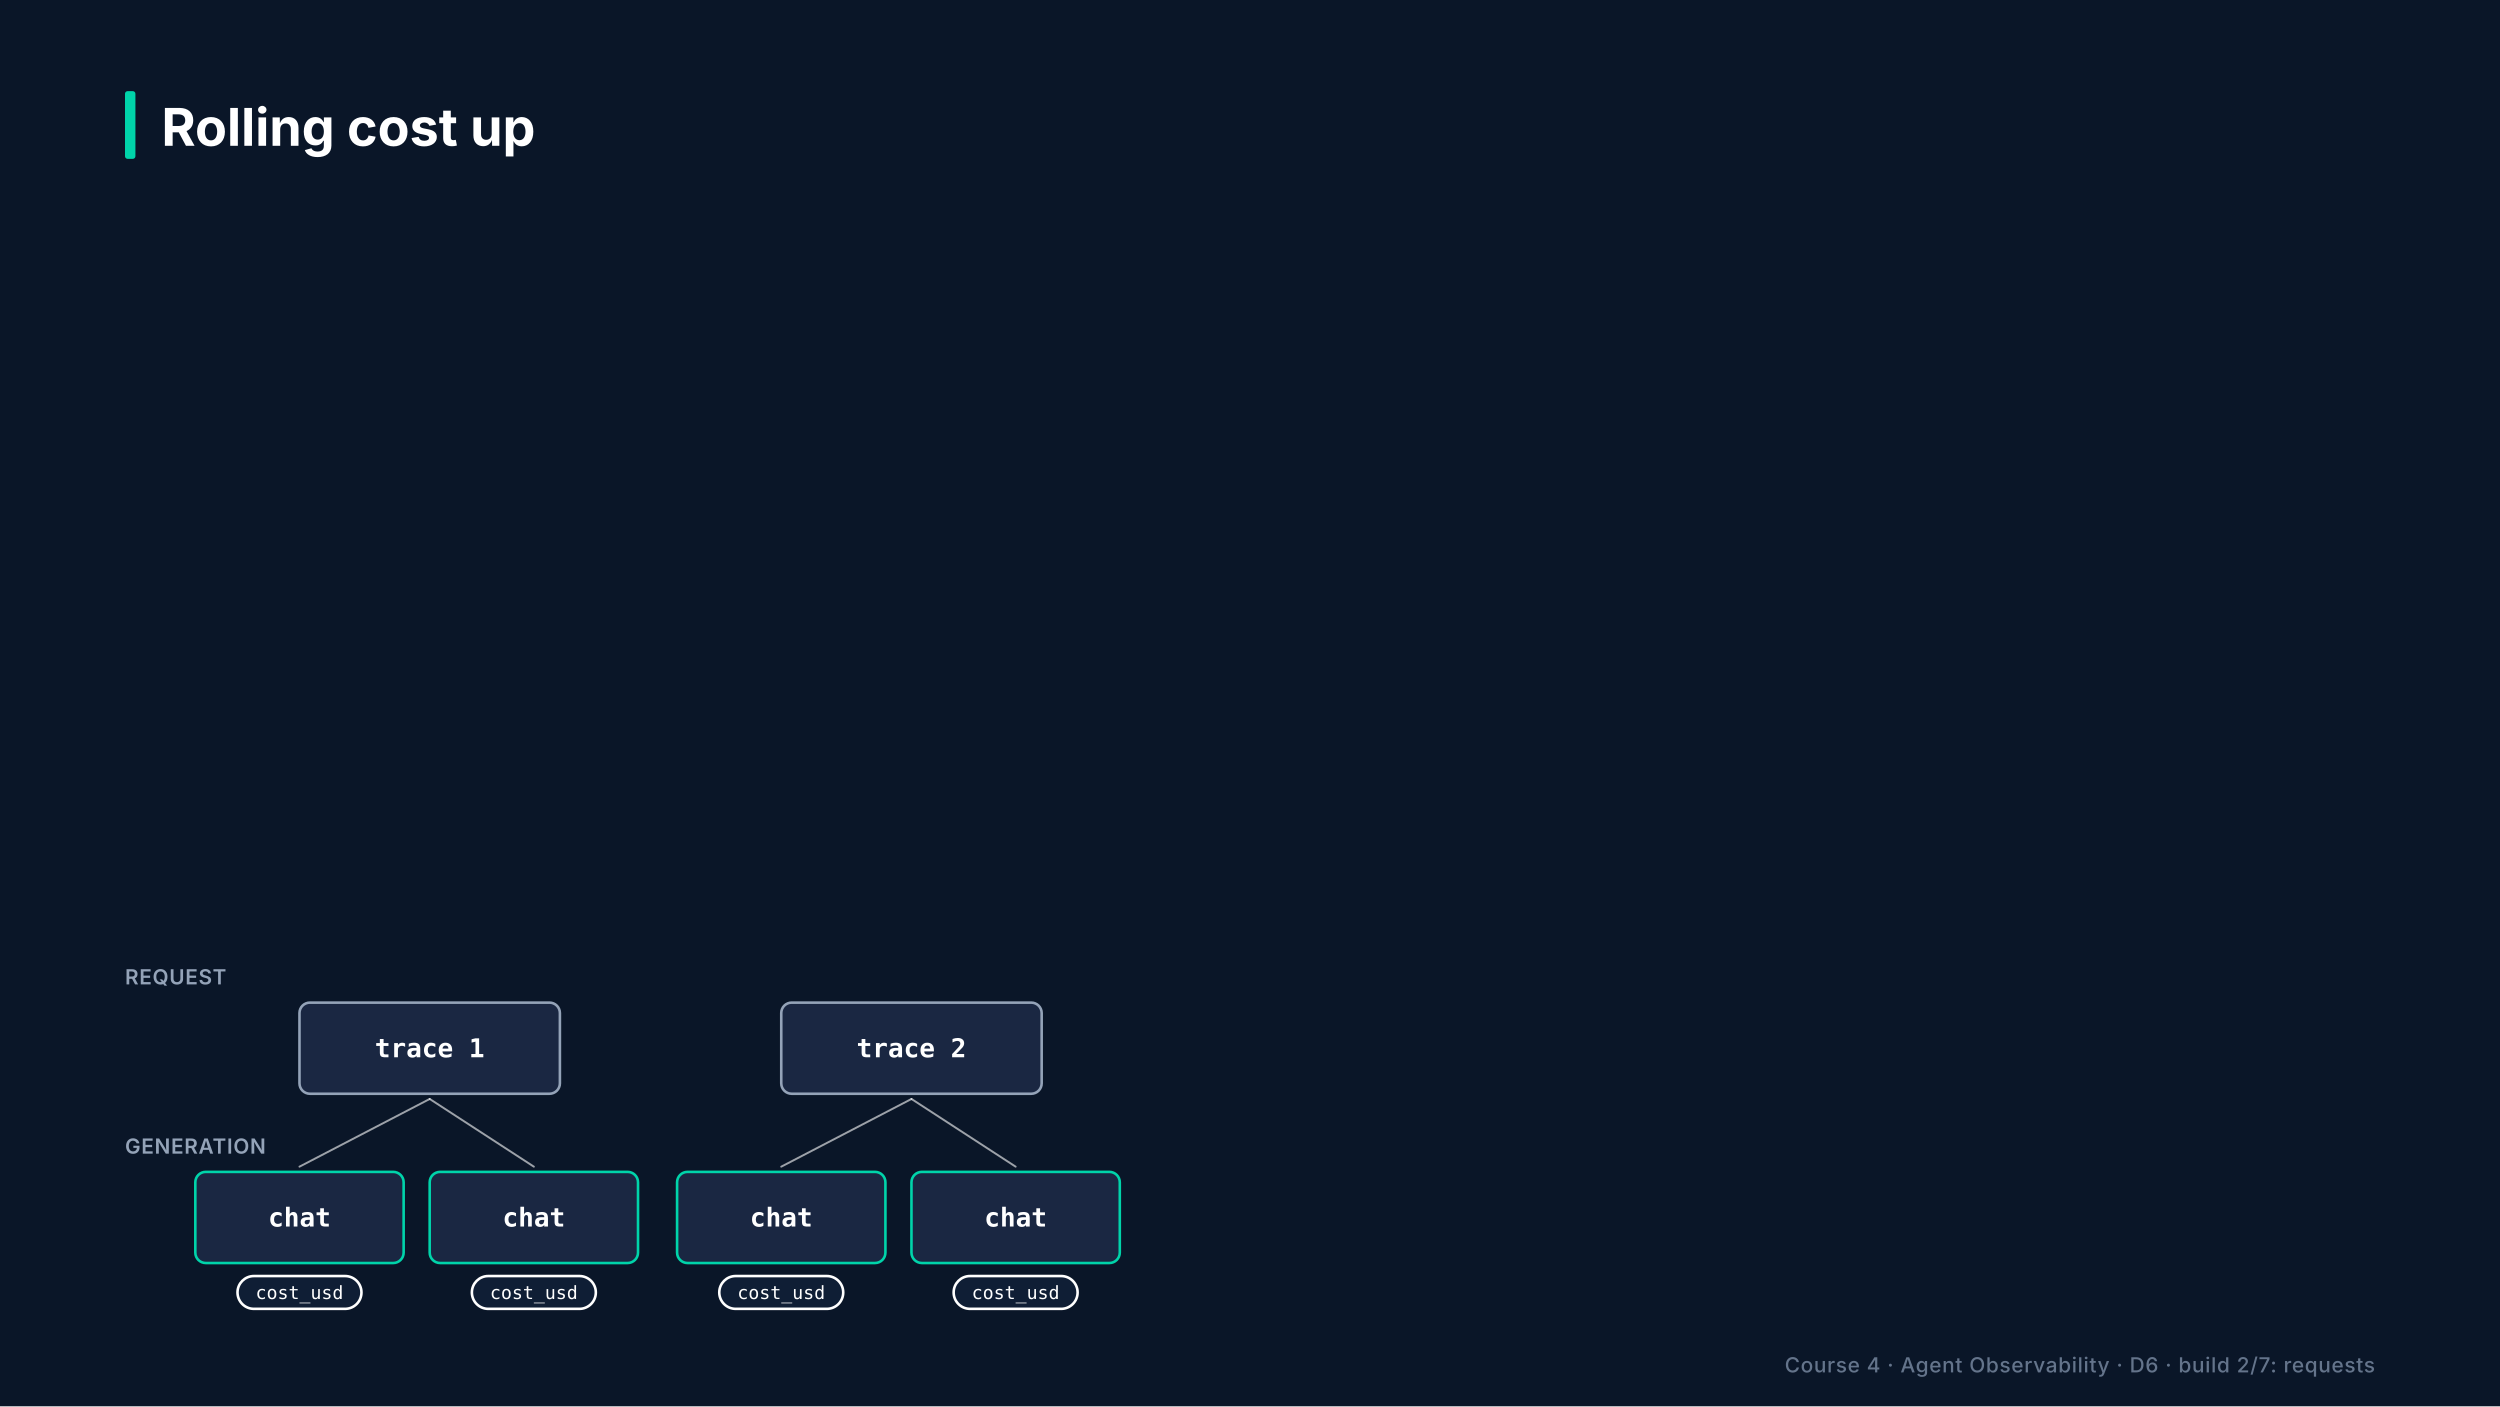
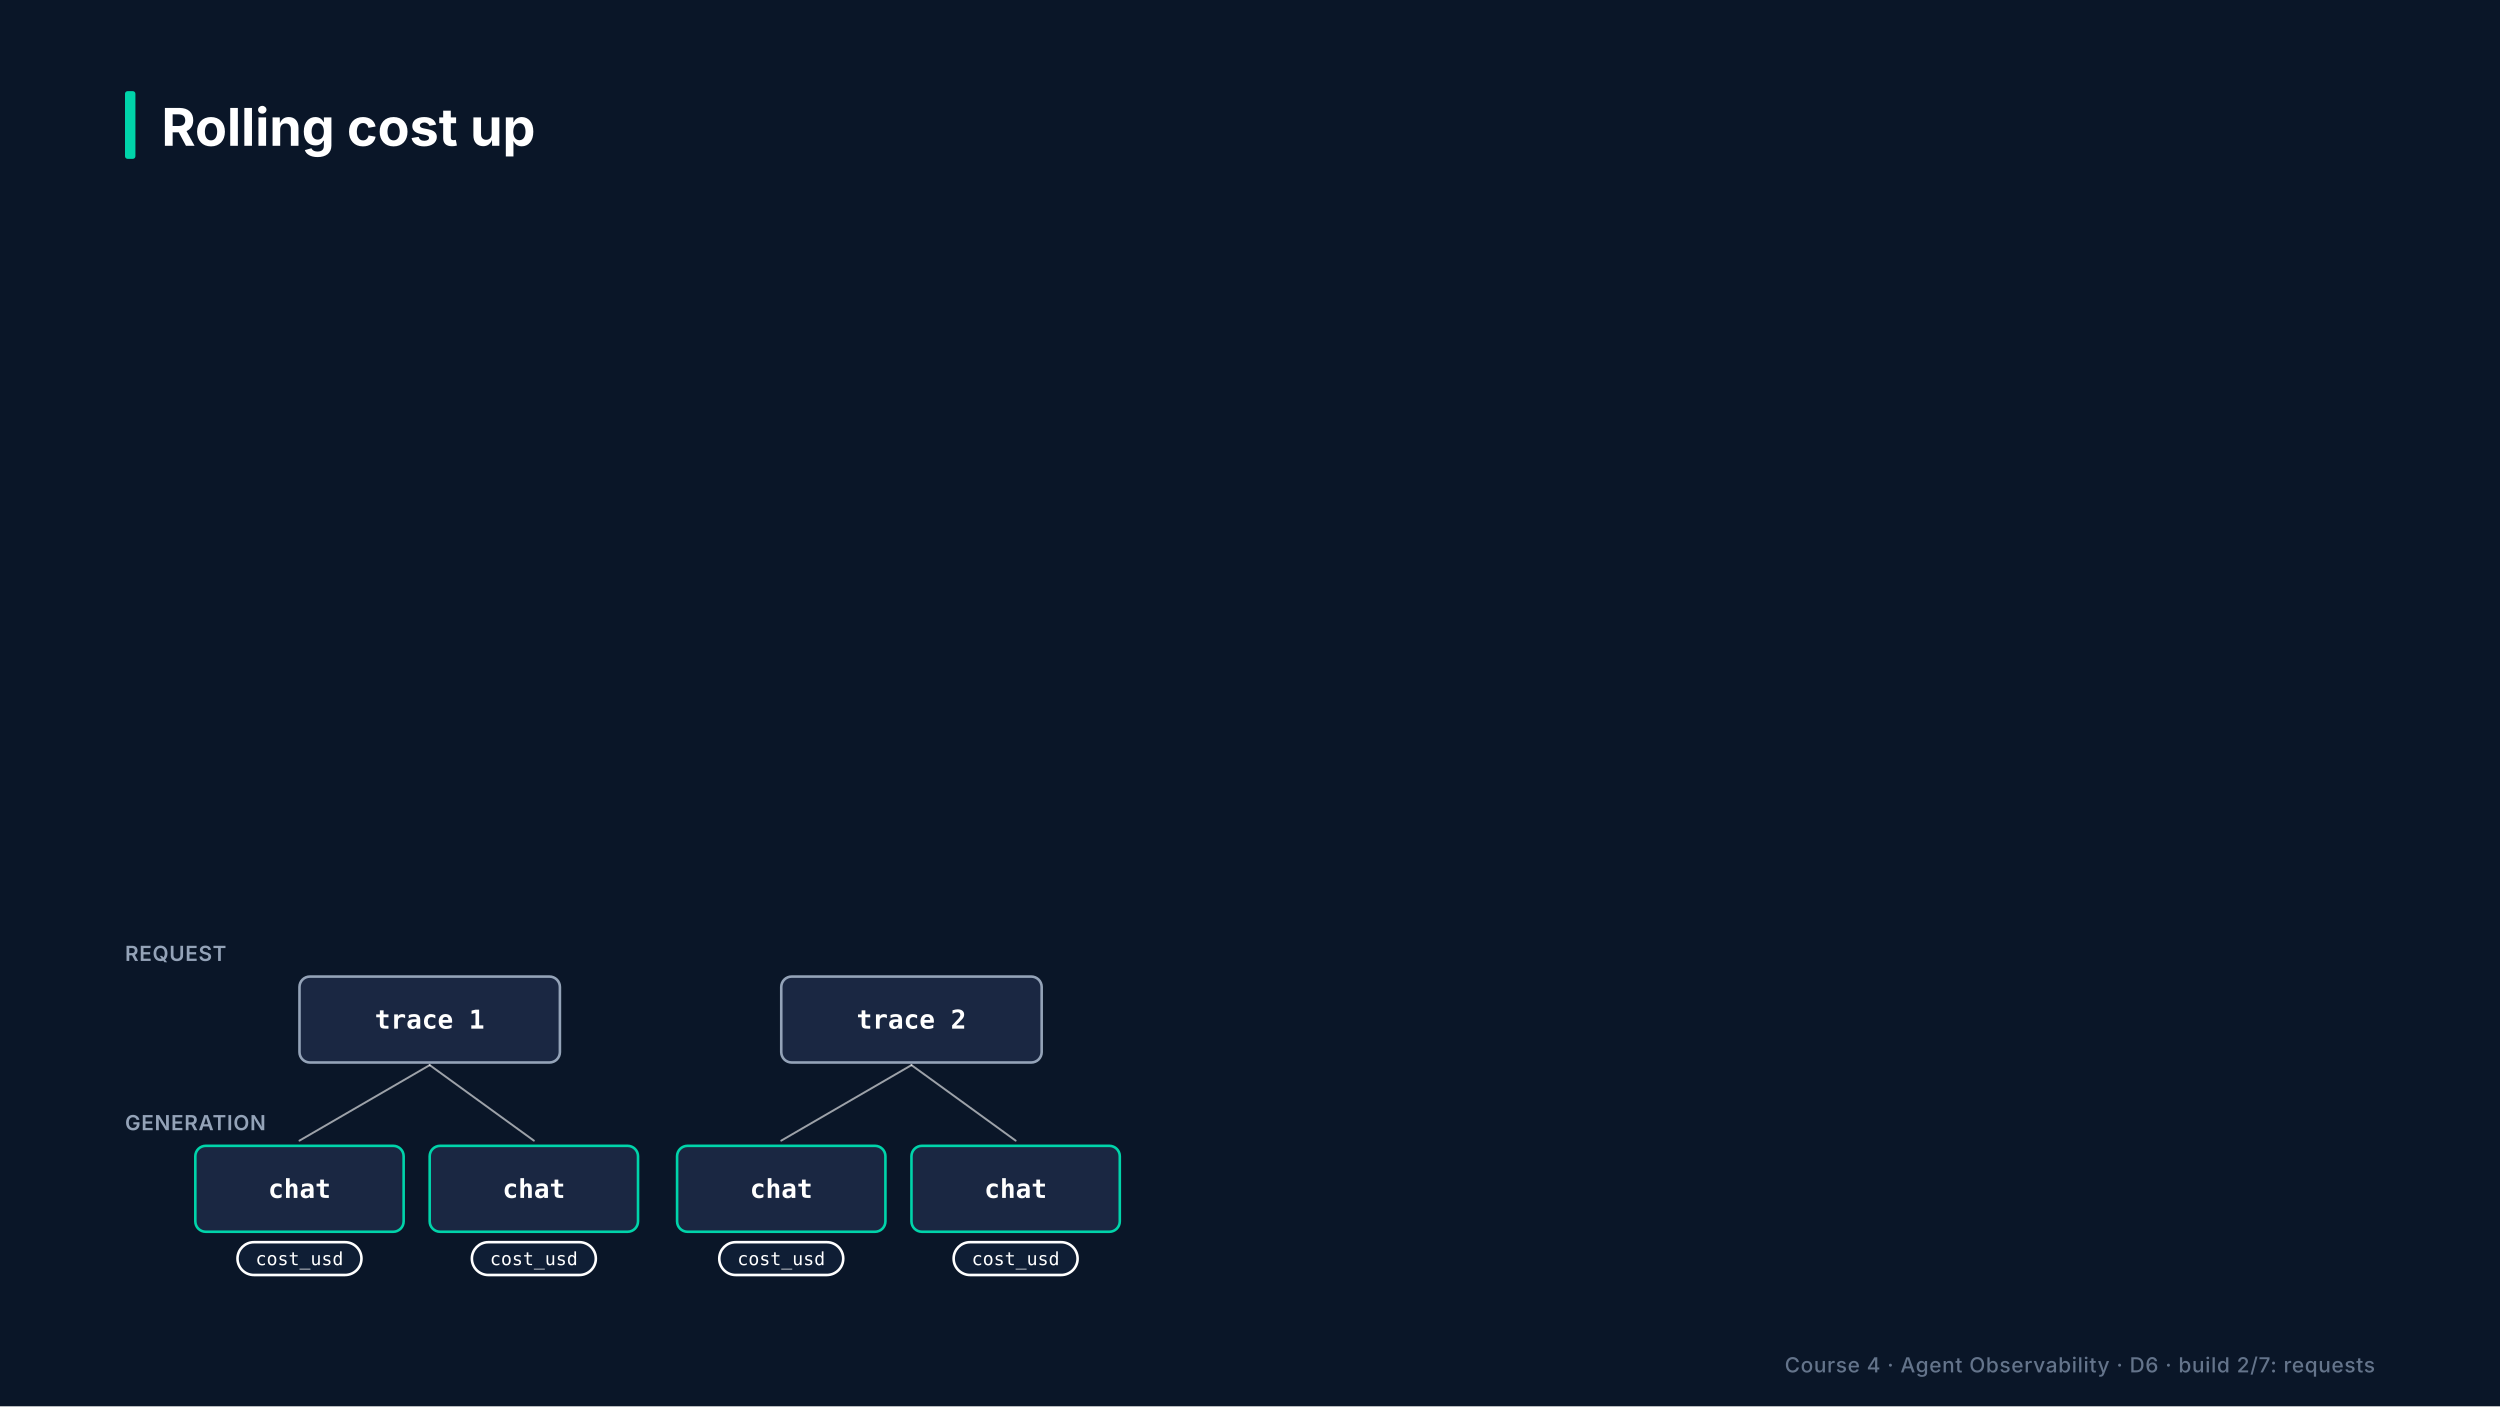
<svg xmlns="http://www.w3.org/2000/svg" viewBox="0 0 1920 1080" width="1920" height="1080" role="img" aria-labelledby="t-D6">
  <defs>
    <marker id="arr-flow" viewBox="0 0 16 16" markerWidth="16" markerHeight="16" refX="12" refY="8" orient="auto-start-reverse" markerUnits="userSpaceOnUse">
      <path d="M3 2.5 L12.5 8 L3 13.5" fill="none" stroke="#FFFFFF99" stroke-width="2.6" stroke-linecap="round" stroke-linejoin="round" />
    </marker>
    <marker id="arr-teal" viewBox="0 0 16 16" markerWidth="16" markerHeight="16" refX="12" refY="8" orient="auto-start-reverse" markerUnits="userSpaceOnUse">
      <path d="M3 2.5 L12.5 8 L3 13.5" fill="none" stroke="#00D4AA" stroke-width="2.6" stroke-linecap="round" stroke-linejoin="round" />
    </marker>
    <marker id="arr-red" viewBox="0 0 16 16" markerWidth="16" markerHeight="16" refX="12" refY="8" orient="auto-start-reverse" markerUnits="userSpaceOnUse">
      <path d="M3 2.5 L12.5 8 L3 13.5" fill="none" stroke="#FF4B4B" stroke-width="2.6" stroke-linecap="round" stroke-linejoin="round" />
    </marker>
    <marker id="arr-amber" viewBox="0 0 16 16" markerWidth="16" markerHeight="16" refX="12" refY="8" orient="auto-start-reverse" markerUnits="userSpaceOnUse">
      <path d="M3 2.5 L12.5 8 L3 13.5" fill="none" stroke="#FFB020" stroke-width="2.6" stroke-linecap="round" stroke-linejoin="round" />
    </marker>
    <marker id="arr-gray" viewBox="0 0 16 16" markerWidth="16" markerHeight="16" refX="12" refY="8" orient="auto-start-reverse" markerUnits="userSpaceOnUse">
      <path d="M3 2.5 L12.5 8 L3 13.5" fill="none" stroke="#64748B" stroke-width="2.6" stroke-linecap="round" stroke-linejoin="round" />
    </marker>
    <marker id="arr-white" viewBox="0 0 16 16" markerWidth="16" markerHeight="16" refX="12" refY="8" orient="auto-start-reverse" markerUnits="userSpaceOnUse">
      <path d="M3 2.5 L12.5 8 L3 13.5" fill="none" stroke="#FFFFFF" stroke-width="2.6" stroke-linecap="round" stroke-linejoin="round" />
    </marker>
  </defs>
  <rect width="1920" height="1080" fill="#0A1628" />
  <g id="diagram-title">
    <rect x="96" y="70" width="8" height="52" rx="2" fill="#00D4AA" />
    <text x="124" y="112" font-family="Inter, 'Inter var', 'Helvetica Neue', Arial, sans-serif" font-size="40" font-weight="700" fill="#FFFFFF">Rolling cost up</text>
    <text x="1824" y="1054" font-family="Inter, 'Inter var', 'Helvetica Neue', Arial, sans-serif" font-size="16" font-weight="500" fill="#64748B" text-anchor="end" letter-spacing="0.5">Course 4 · Agent Observability · D6 · build 2/7: requests</text>
  </g>
  <g id="build-1">
-     <text x="96" y="886" font-family="Inter, 'Inter var', 'Helvetica Neue', Arial, sans-serif" font-size="16" font-weight="600" fill="#94A3B8" text-anchor="start" letter-spacing="0.5">GENERATION</text>
-     <rect x="150" y="900" width="160" height="70" rx="8" fill="#1A2742" stroke="#00D4AA" stroke-width="2" />
-     <text x="230.0" y="942.0" font-family="'JetBrains Mono', 'Fira Code', Menlo, Consolas, monospace" font-size="20" font-weight="600" fill="#FFFFFF" text-anchor="middle">chat</text>
-     <rect x="182.4" y="980" width="95.2" height="25.2" rx="12.6" fill="#0F1E35" stroke="#FFFFFF" stroke-width="2" />
-     <text x="230.0" y="997.64" font-family="'JetBrains Mono', 'Fira Code', Menlo, Consolas, monospace" font-size="14" font-weight="500" fill="#FFFFFF" text-anchor="middle">cost_usd</text>
-     <rect x="330" y="900" width="160" height="70" rx="8" fill="#1A2742" stroke="#00D4AA" stroke-width="2" />
-     <text x="410.0" y="942.0" font-family="'JetBrains Mono', 'Fira Code', Menlo, Consolas, monospace" font-size="20" font-weight="600" fill="#FFFFFF" text-anchor="middle">chat</text>
-     <rect x="362.4" y="980" width="95.2" height="25.2" rx="12.6" fill="#0F1E35" stroke="#FFFFFF" stroke-width="2" />
-     <text x="410.0" y="997.64" font-family="'JetBrains Mono', 'Fira Code', Menlo, Consolas, monospace" font-size="14" font-weight="500" fill="#FFFFFF" text-anchor="middle">cost_usd</text>
-     <rect x="520" y="900" width="160" height="70" rx="8" fill="#1A2742" stroke="#00D4AA" stroke-width="2" />
-     <text x="600.0" y="942.0" font-family="'JetBrains Mono', 'Fira Code', Menlo, Consolas, monospace" font-size="20" font-weight="600" fill="#FFFFFF" text-anchor="middle">chat</text>
-     <rect x="552.4" y="980" width="95.2" height="25.2" rx="12.6" fill="#0F1E35" stroke="#FFFFFF" stroke-width="2" />
-     <text x="600.0" y="997.64" font-family="'JetBrains Mono', 'Fira Code', Menlo, Consolas, monospace" font-size="14" font-weight="500" fill="#FFFFFF" text-anchor="middle">cost_usd</text>
-     <rect x="700" y="900" width="160" height="70" rx="8" fill="#1A2742" stroke="#00D4AA" stroke-width="2" />
-     <text x="780.0" y="942.0" font-family="'JetBrains Mono', 'Fira Code', Menlo, Consolas, monospace" font-size="20" font-weight="600" fill="#FFFFFF" text-anchor="middle">chat</text>
-     <rect x="732.4" y="980" width="95.2" height="25.2" rx="12.6" fill="#0F1E35" stroke="#FFFFFF" stroke-width="2" />
-     <text x="780.0" y="997.64" font-family="'JetBrains Mono', 'Fira Code', Menlo, Consolas, monospace" font-size="14" font-weight="500" fill="#FFFFFF" text-anchor="middle">cost_usd</text>
+     <text x="96" y="868" font-family="Inter, 'Inter var', 'Helvetica Neue', Arial, sans-serif" font-size="16" font-weight="600" fill="#94A3B8" text-anchor="start" letter-spacing="0.5">GENERATION</text>
+     <rect x="150" y="880" width="160" height="66" rx="8" fill="#1A2742" stroke="#00D4AA" stroke-width="2" />
+     <text x="230.0" y="920.0" font-family="'JetBrains Mono', 'Fira Code', Menlo, Consolas, monospace" font-size="20" font-weight="600" fill="#FFFFFF" text-anchor="middle">chat</text>
+     <rect x="182.4" y="954" width="95.2" height="25.2" rx="12.6" fill="#0F1E35" stroke="#FFFFFF" stroke-width="2" />
+     <text x="230.0" y="971.64" font-family="'JetBrains Mono', 'Fira Code', Menlo, Consolas, monospace" font-size="14" font-weight="500" fill="#FFFFFF" text-anchor="middle">cost_usd</text>
+     <rect x="330" y="880" width="160" height="66" rx="8" fill="#1A2742" stroke="#00D4AA" stroke-width="2" />
+     <text x="410.0" y="920.0" font-family="'JetBrains Mono', 'Fira Code', Menlo, Consolas, monospace" font-size="20" font-weight="600" fill="#FFFFFF" text-anchor="middle">chat</text>
+     <rect x="362.4" y="954" width="95.2" height="25.2" rx="12.6" fill="#0F1E35" stroke="#FFFFFF" stroke-width="2" />
+     <text x="410.0" y="971.64" font-family="'JetBrains Mono', 'Fira Code', Menlo, Consolas, monospace" font-size="14" font-weight="500" fill="#FFFFFF" text-anchor="middle">cost_usd</text>
+     <rect x="520" y="880" width="160" height="66" rx="8" fill="#1A2742" stroke="#00D4AA" stroke-width="2" />
+     <text x="600.0" y="920.0" font-family="'JetBrains Mono', 'Fira Code', Menlo, Consolas, monospace" font-size="20" font-weight="600" fill="#FFFFFF" text-anchor="middle">chat</text>
+     <rect x="552.4" y="954" width="95.2" height="25.2" rx="12.6" fill="#0F1E35" stroke="#FFFFFF" stroke-width="2" />
+     <text x="600.0" y="971.64" font-family="'JetBrains Mono', 'Fira Code', Menlo, Consolas, monospace" font-size="14" font-weight="500" fill="#FFFFFF" text-anchor="middle">cost_usd</text>
+     <rect x="700" y="880" width="160" height="66" rx="8" fill="#1A2742" stroke="#00D4AA" stroke-width="2" />
+     <text x="780.0" y="920.0" font-family="'JetBrains Mono', 'Fira Code', Menlo, Consolas, monospace" font-size="20" font-weight="600" fill="#FFFFFF" text-anchor="middle">chat</text>
+     <rect x="732.4" y="954" width="95.2" height="25.2" rx="12.6" fill="#0F1E35" stroke="#FFFFFF" stroke-width="2" />
+     <text x="780.0" y="971.64" font-family="'JetBrains Mono', 'Fira Code', Menlo, Consolas, monospace" font-size="14" font-weight="500" fill="#FFFFFF" text-anchor="middle">cost_usd</text>
  </g>
  <g id="build-2">
-     <text x="96" y="756" font-family="Inter, 'Inter var', 'Helvetica Neue', Arial, sans-serif" font-size="16" font-weight="600" fill="#94A3B8" text-anchor="start" letter-spacing="0.5">REQUEST</text>
-     <rect x="230" y="770" width="200" height="70" rx="8" fill="#1A2742" stroke="#94A3B8" stroke-width="2" />
-     <text x="330.0" y="812.0" font-family="'JetBrains Mono', 'Fira Code', Menlo, Consolas, monospace" font-size="20" font-weight="600" fill="#FFFFFF" text-anchor="middle">trace 1</text>
-     <rect x="600" y="770" width="200" height="70" rx="8" fill="#1A2742" stroke="#94A3B8" stroke-width="2" />
-     <text x="700.0" y="812.0" font-family="'JetBrains Mono', 'Fira Code', Menlo, Consolas, monospace" font-size="20" font-weight="600" fill="#FFFFFF" text-anchor="middle">trace 2</text>
-     <path d="M230 896 L330 844" fill="none" stroke="#FFFFFF99" stroke-width="1.5" stroke-linecap="round" stroke-linejoin="round" />
-     <path d="M410 896 L330 844" fill="none" stroke="#FFFFFF99" stroke-width="1.5" stroke-linecap="round" stroke-linejoin="round" />
-     <path d="M600 896 L700 844" fill="none" stroke="#FFFFFF99" stroke-width="1.5" stroke-linecap="round" stroke-linejoin="round" />
-     <path d="M780 896 L700 844" fill="none" stroke="#FFFFFF99" stroke-width="1.5" stroke-linecap="round" stroke-linejoin="round" />
+     <text x="96" y="738" font-family="Inter, 'Inter var', 'Helvetica Neue', Arial, sans-serif" font-size="16" font-weight="600" fill="#94A3B8" text-anchor="start" letter-spacing="0.5">REQUEST</text>
+     <rect x="230" y="750" width="200" height="66" rx="8" fill="#1A2742" stroke="#94A3B8" stroke-width="2" />
+     <text x="330.0" y="790.0" font-family="'JetBrains Mono', 'Fira Code', Menlo, Consolas, monospace" font-size="20" font-weight="600" fill="#FFFFFF" text-anchor="middle">trace 1</text>
+     <rect x="600" y="750" width="200" height="66" rx="8" fill="#1A2742" stroke="#94A3B8" stroke-width="2" />
+     <text x="700.0" y="790.0" font-family="'JetBrains Mono', 'Fira Code', Menlo, Consolas, monospace" font-size="20" font-weight="600" fill="#FFFFFF" text-anchor="middle">trace 2</text>
+     <path d="M230 876 L330 818" fill="none" stroke="#FFFFFF99" stroke-width="1.5" stroke-linecap="round" stroke-linejoin="round" />
+     <path d="M410 876 L330 818" fill="none" stroke="#FFFFFF99" stroke-width="1.5" stroke-linecap="round" stroke-linejoin="round" />
+     <path d="M600 876 L700 818" fill="none" stroke="#FFFFFF99" stroke-width="1.5" stroke-linecap="round" stroke-linejoin="round" />
+     <path d="M780 876 L700 818" fill="none" stroke="#FFFFFF99" stroke-width="1.5" stroke-linecap="round" stroke-linejoin="round" />
  </g>
</svg>
